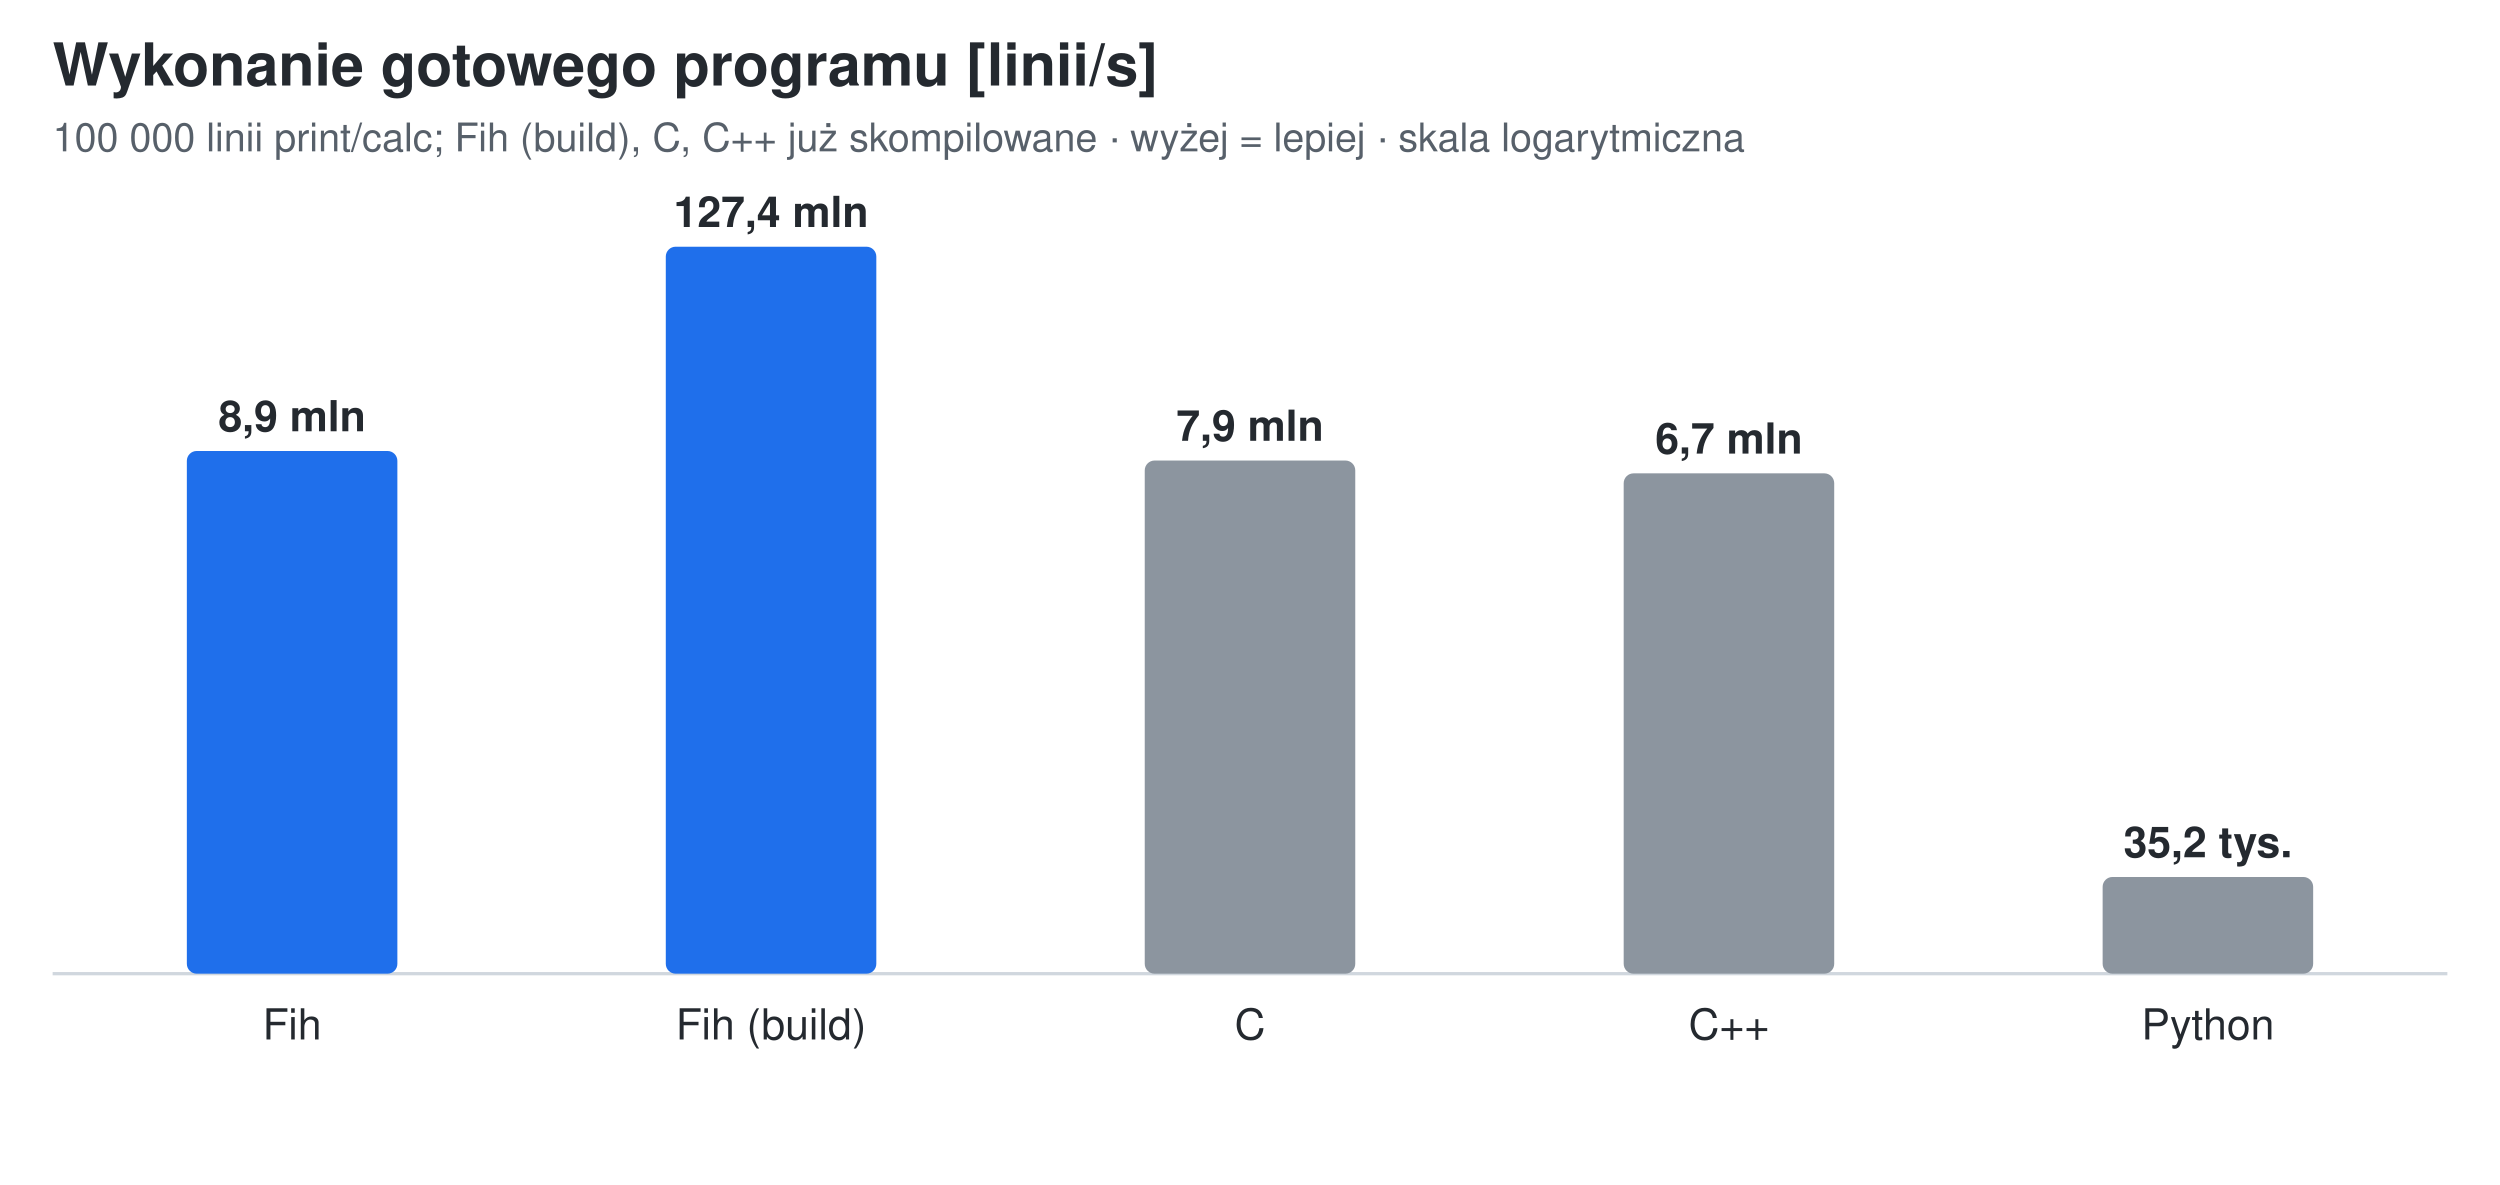
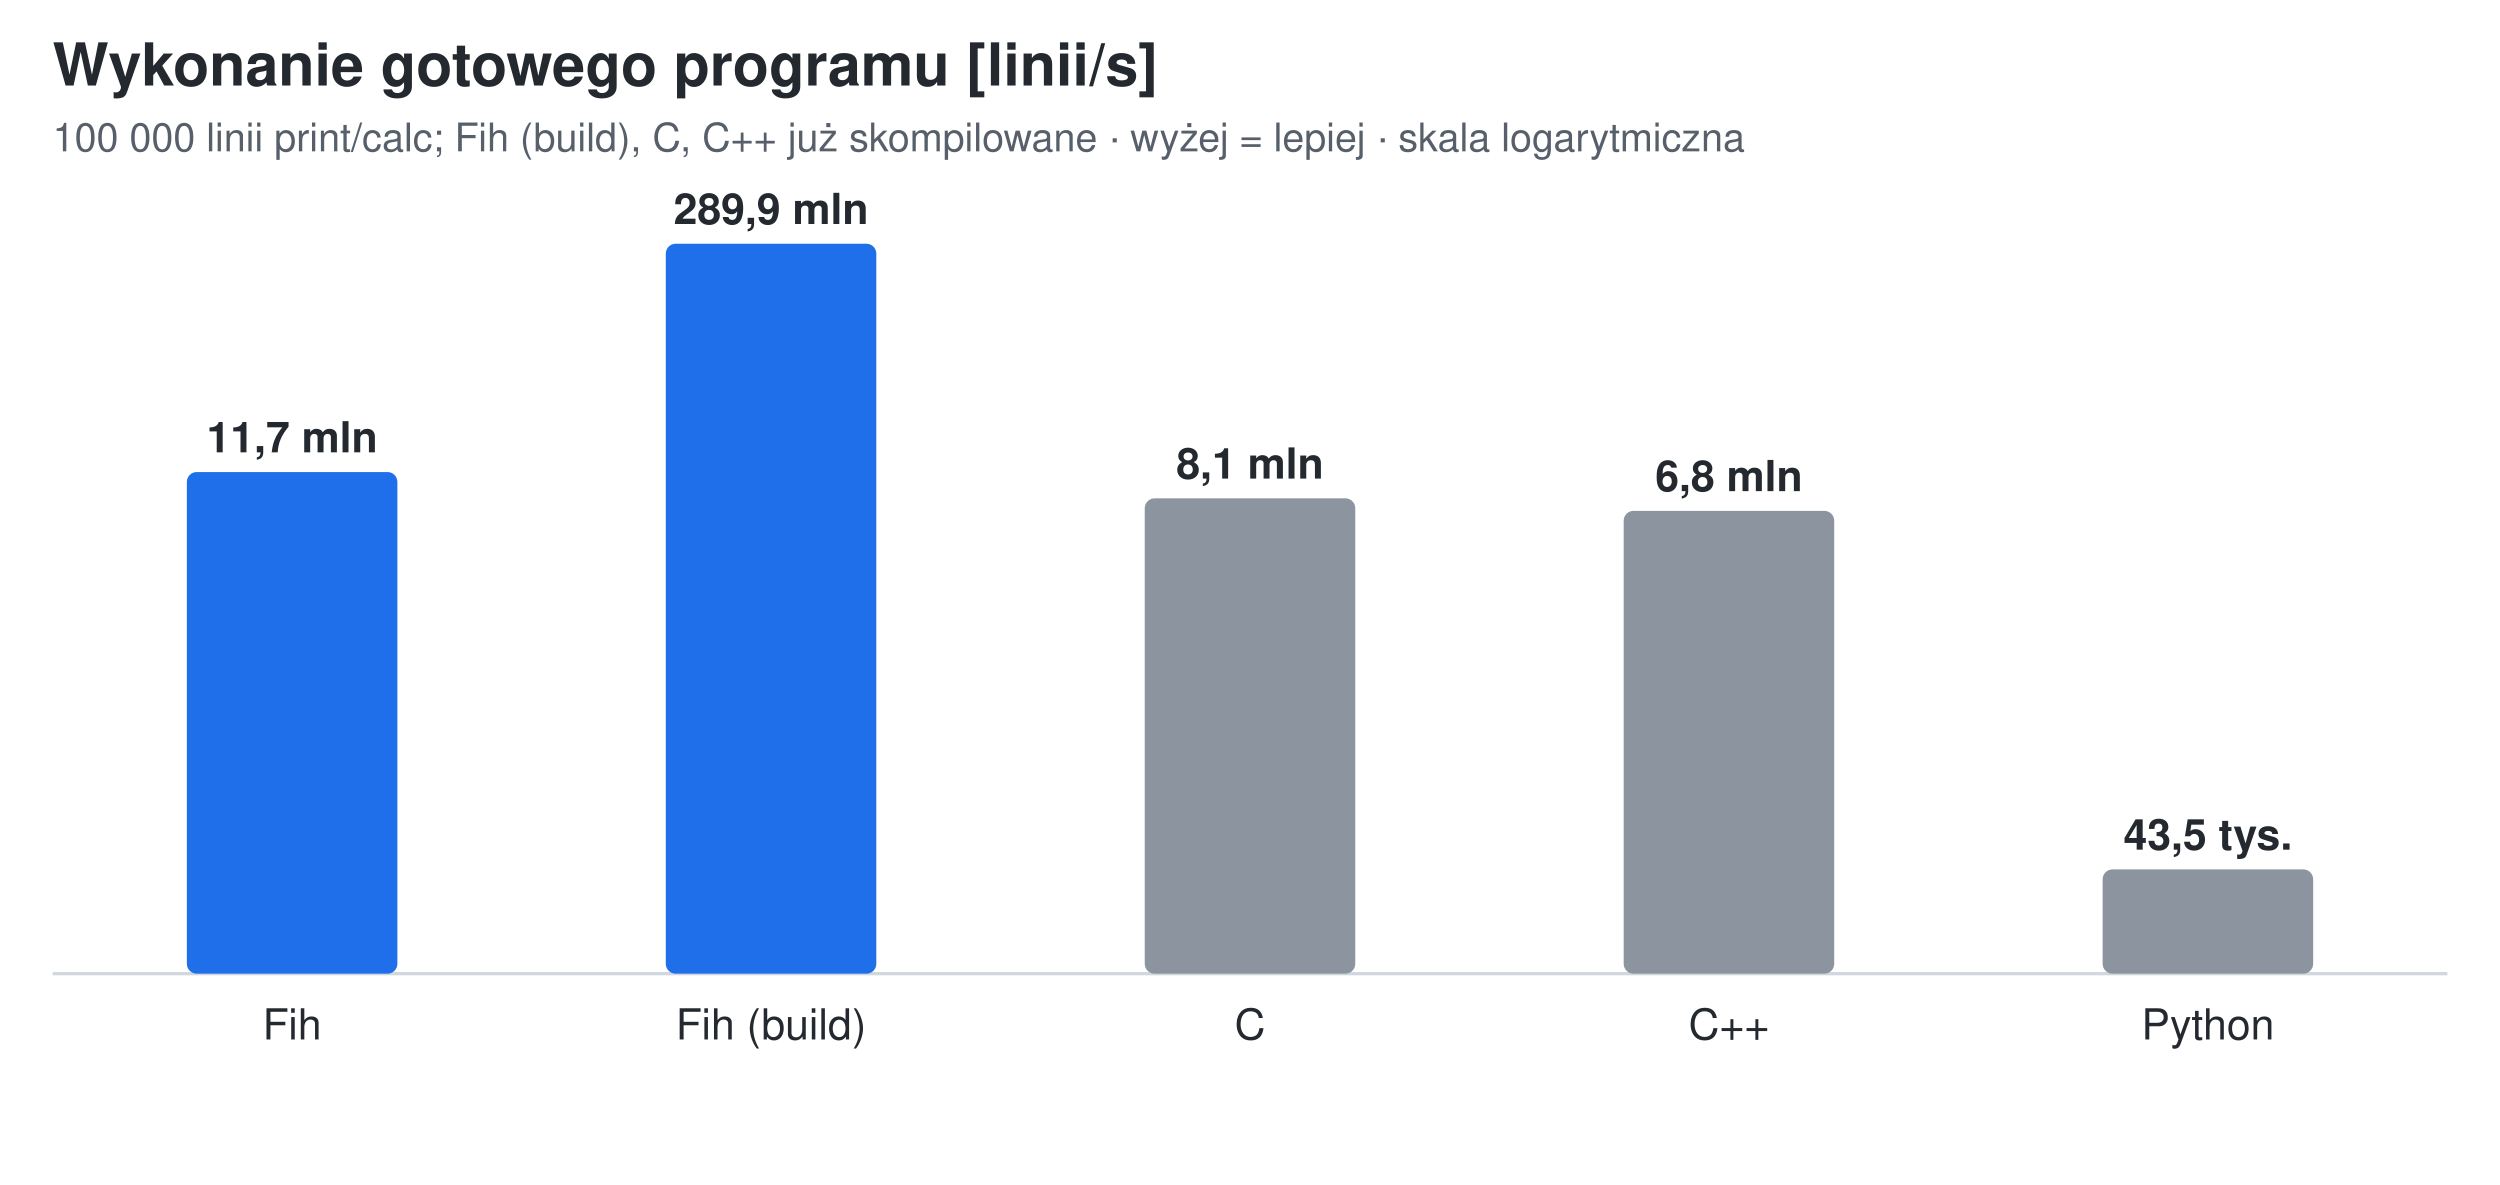
<svg xmlns="http://www.w3.org/2000/svg" width="760" height="360" viewBox="0 0 760 360">
  <style>
text{font-family:-apple-system,'Segoe UI',Helvetica,Arial,sans-serif;fill:#24292f}
.t{font-size:18px;font-weight:600}.s{font-size:12px;fill:#57606a}.v{font-size:13px;font-weight:600}
.l{font-size:13px}.g{stroke:#d0d7de}.b{fill:#8c959f}.f{fill:#1f6feb}
@media (prefers-color-scheme:dark){text{fill:#e6edf3}.s{fill:#8b949e}.g{stroke:#30363d}.b{fill:#6e7681}.f{fill:#4493f8}}
</style>
  <text class="t" x="16" y="26">Wykonanie gotowego programu [linii/s]</text>
  <text class="s" x="16" y="46">100 000 linii print/calc; Fih (build), C, C++ już skompilowane · wyżej = lepiej · skala logarytmiczna</text>
  <line class="g" x1="16" x2="744" y1="296" y2="296" />
-   <rect class="f" x="56.8" y="137.1" width="64.0" height="158.9" rx="3" />
-   <text class="v" x="88.8" y="131.1" text-anchor="middle">8,9 mln</text>
+   <rect class="f" x="56.8" y="143.5" width="64.0" height="152.5" rx="3" />
+   <text class="v" x="88.8" y="137.5" text-anchor="middle">11,7 mln</text>
  <text class="l" x="88.8" y="316" text-anchor="middle">Fih</text>
-   <rect class="f" x="202.4" y="75.0" width="64.0" height="221.0" rx="3" />
-   <text class="v" x="234.4" y="69.0" text-anchor="middle">127,4 mln</text>
+   <rect class="f" x="202.4" y="74.1" width="64.0" height="221.9" rx="3" />
+   <text class="v" x="234.4" y="68.1" text-anchor="middle">289,9 mln</text>
  <text class="l" x="234.4" y="316" text-anchor="middle">Fih (build)</text>
-   <rect class="b" x="348.0" y="140.0" width="64.0" height="156.0" rx="3" />
-   <text class="v" x="380.0" y="134.0" text-anchor="middle">7,9 mln</text>
+   <rect class="b" x="348.0" y="151.5" width="64.0" height="144.5" rx="3" />
+   <text class="v" x="380.0" y="145.5" text-anchor="middle">8,1 mln</text>
  <text class="l" x="380.0" y="316" text-anchor="middle">C</text>
-   <rect class="b" x="493.6" y="143.9" width="64.0" height="152.1" rx="3" />
-   <text class="v" x="525.6" y="137.9" text-anchor="middle">6,7 mln</text>
+   <rect class="b" x="493.6" y="155.3" width="64.0" height="140.7" rx="3" />
+   <text class="v" x="525.6" y="149.3" text-anchor="middle">6,8 mln</text>
  <text class="l" x="525.6" y="316" text-anchor="middle">C++</text>
-   <rect class="b" x="639.2" y="266.6" width="64.0" height="29.4" rx="3" />
-   <text class="v" x="671.2" y="260.6" text-anchor="middle">35,2 tys.</text>
+   <rect class="b" x="639.2" y="264.3" width="64.0" height="31.7" rx="3" />
+   <text class="v" x="671.2" y="258.3" text-anchor="middle">43,5 tys.</text>
  <text class="l" x="671.2" y="316" text-anchor="middle">Python</text>
</svg>
